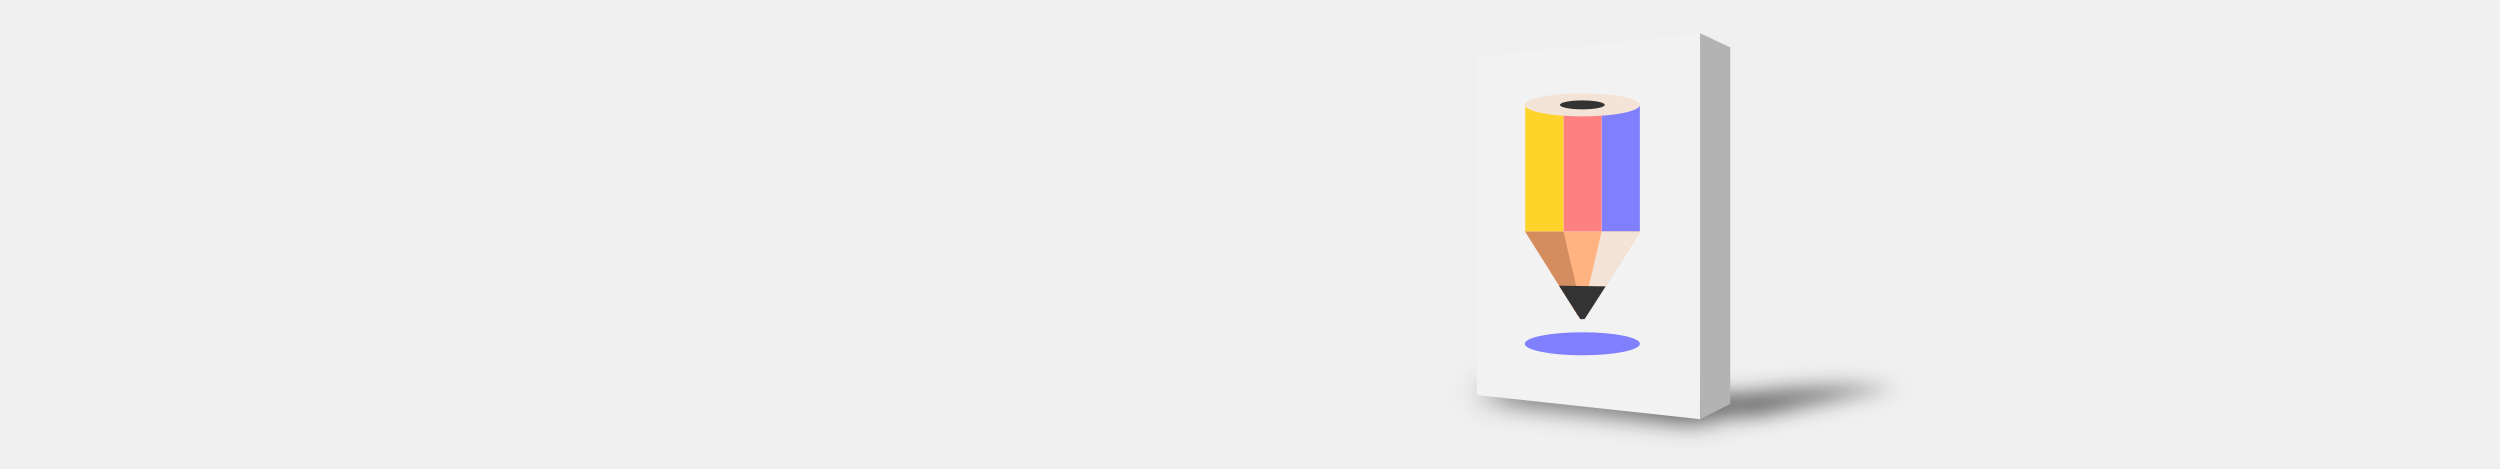
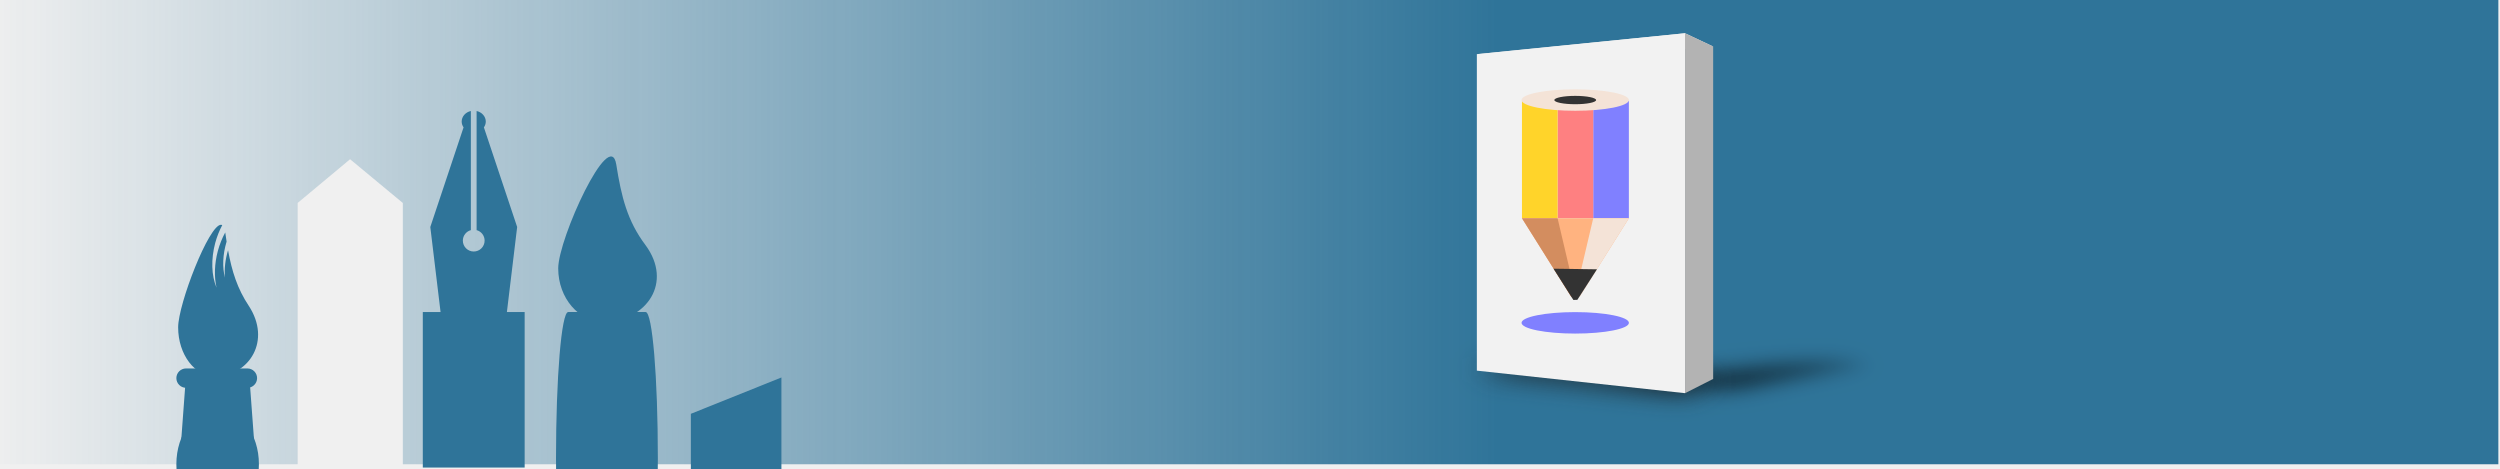
<svg xmlns="http://www.w3.org/2000/svg" xmlns:xlink="http://www.w3.org/1999/xlink" width="1600" height="300" viewBox="0 0 423.333 79.375" version="1.1" id="svg5">
  <defs id="defs2">
+     <linearGradient id="linearGradient79814">
+       <stop style="stop-color:#2f7499;stop-opacity:1;" offset="0" id="stop79810" />
+       <stop style="stop-color:#2f7499;stop-opacity:0;" offset="1" id="stop79812" />
+     </linearGradient>
    <linearGradient id="linearGradient15092">
      <stop style="stop-color:#ffffff;stop-opacity:1;" offset="0" id="stop15088" />
      <stop style="stop-color:#ffffff;stop-opacity:0;" offset="1" id="stop15090" />
    </linearGradient>
    <linearGradient id="linearGradient27426">
      <stop style="stop-color:#ffffff;stop-opacity:1;" offset="0" id="stop27422" />
      <stop style="stop-color:#ffffff;stop-opacity:0;" offset="1" id="stop27424" />
    </linearGradient>
    <filter style="color-interpolation-filters:sRGB" id="filter14496" x="-0.113" y="-0.697" width="1.226" height="2.394">
      <feGaussianBlur stdDeviation="6.834" result="blur" id="feGaussianBlur14488" />
      <feComposite in="SourceGraphic" in2="blur" operator="atop" result="composite1" id="feComposite14490" />
      <feComposite in2="composite1" operator="in" result="composite2" id="feComposite14492" />
      <feComposite in2="composite2" operator="in" result="composite3" id="feComposite14494" />
    </filter>
    <filter style="color-interpolation-filters:sRGB" id="filter15967" x="-0.157" y="-0.922" width="1.313" height="2.844">
      <feGaussianBlur stdDeviation="1.088 0.841" result="blur" id="feGaussianBlur15965" />
    </filter>
    <filter style="color-interpolation-filters:sRGB" id="filter53613" x="-0.113" y="-0.697" width="1.226" height="2.394">
      <feGaussianBlur stdDeviation="6.834" result="blur" id="feGaussianBlur53605" />
      <feComposite in="SourceGraphic" in2="blur" operator="atop" result="composite1" id="feComposite53607" />
      <feComposite in2="composite1" operator="in" result="composite2" id="feComposite53609" />
      <feComposite in2="composite2" operator="in" result="composite3" id="feComposite53611" />
    </filter>
    <filter style="color-interpolation-filters:sRGB" id="filter26488" x="-0.112" y="-0.691" width="1.223" height="2.381">
      <feGaussianBlur stdDeviation="6.772" result="blur" id="feGaussianBlur26480" />
      <feComposite in="SourceGraphic" in2="blur" operator="atop" result="composite1" id="feComposite26482" />
      <feComposite in2="composite1" operator="in" result="composite2" id="feComposite26484" />
      <feComposite in2="composite2" operator="in" result="composite3" id="feComposite26486" />
    </filter>
    <filter style="color-interpolation-filters:sRGB" id="filter9637" x="-0.02" y="-0.053" width="1.041" height="1.106">
      <feGaussianBlur stdDeviation="2.007 1.761" result="blur" id="feGaussianBlur9635" />
    </filter>
-     <linearGradient xlink:href="#linearGradient15092" id="linearGradient45560" gradientUnits="userSpaceOnUse" gradientTransform="matrix(0.2645833,0,0,0.2645833,-330.5752,-107.9051)" x1="56.671" y1="131.591" x2="56.671" y2="224.947" />
+     <linearGradient xlink:href="#linearGradient15092" id="linearGradient45560" gradientUnits="userSpaceOnUse" gradientTransform="matrix(0.2467527,0,0,0.2467527,-325.1506,-100.2539)" x1="56.671" y1="131.591" x2="56.671" y2="224.947" />
+     <linearGradient xlink:href="#linearGradient79814" id="linearGradient79816" x1="253.552" y1="48.553" x2="-3.776" y2="48.553" gradientUnits="userSpaceOnUse" />
  </defs>
  <g id="layer1">
+     <path id="rect63270" style="fill:url(#linearGradient79816);fill-opacity:1;stroke-width:2.972;paint-order:stroke fill markers;stop-color:#000000" d="M -0.904,-1.557 V 78.621 H 50.4 V 34.369 l 8.88,-7.408 8.93,7.408 V 78.621 H 423.055 V -1.557 Z" />
    <rect style="fill:none;fill-rule:evenodd" id="rect120773" width="405.315" height="405.315" x="8352.852" y="10525.058" transform="matrix(0.2645833,0,0,0.2645833,-1978.01,-2769.301)" />
-     <rect style="fill:none;fill-rule:evenodd;stroke-width:0.265" id="rect45504" width="53.02" height="53.02" x="277.68" y="17.964" />
-     <path style="opacity:0.736;mix-blend-mode:darken;fill:#000000;stroke:none;stroke-width:0.626px;stroke-linecap:butt;stroke-linejoin:miter;stroke-opacity:1;filter:url(#filter26488)" d="m 47.443,222.073 -66.475,-14.551 c 0,0 -1.035,-7.628 23.42,-8.85 24.455,-1.223 75.952,6.347 75.952,6.347 l 46.066,9.178 z" id="path45506" transform="matrix(-0.4224855,0,0,0.4224855,316.5881,-20.75696)" />
-     <g id="g45516" transform="matrix(-2.033091,0,0,2.206494,318.0795,-68.24786)" style="stroke-width:0.472">
+     <rect style="fill:none;fill-rule:evenodd;stroke-width:0.247" id="rect45504" width="49.447" height="49.447" x="275.82" y="17.133" />
+     <path style="opacity:0.736;mix-blend-mode:darken;fill:#000000;stroke:none;stroke-width:0.626px;stroke-linecap:butt;stroke-linejoin:miter;stroke-opacity:1;filter:url(#filter26488)" d="m 47.443,222.073 -66.475,-14.551 c 0,0 -1.035,-7.628 23.42,-8.85 24.455,-1.223 75.952,6.347 75.952,6.347 l 46.066,9.178 z" id="path45506" transform="matrix(-0.3940137,0,0,0.3940137,312.1061,-18.97874)" />
+     <g id="g45516" transform="matrix(-1.896078,0,0,2.057796,313.497,-63.26916)" style="stroke-width:0.472">
      <path d="m -3.414,189.759 1.985,0.928 14.686,-1.465 -2.759,-0.725 z" style="font-variation-settings:'wght' 900;fill:#1a1a1a;fill-opacity:1;fill-rule:evenodd;stroke:none;stroke-width:9.324;stroke-linecap:round;stroke-linejoin:round;filter:url(#filter15967)" id="path45508" transform="matrix(1.265933,0,0,1.265933,16.66363,-178.2966)" />
      <path d="m -3.414,168.152 1.985,-0.861 14.686,1.359 -2.759,0.672 z" style="font-variation-settings:'wght' 900;fill:#e6e6e6;fill-opacity:1;fill-rule:evenodd;stroke:none;stroke-width:9.324;stroke-linecap:round;stroke-linejoin:round" id="path45510" transform="matrix(1.265933,0,0,1.265933,16.66363,-178.2966)" />
      <path d="m -1.429,167.29 v 23.397 l 14.686,-1.465 v -20.573 z" style="font-variation-settings:'wght' 900;fill:#f2f2f2;fill-opacity:1;fill-rule:evenodd;stroke:none;stroke-width:9.324;stroke-linecap:round;stroke-linejoin:round" id="path45512" transform="matrix(1.265933,0,0,1.265933,16.66363,-178.2966)" />
      <path d="m -3.414,168.152 1.985,-0.861 v 23.397 l -1.985,-0.928 z" style="font-variation-settings:'wght' 900;fill:#b3b3b3;fill-opacity:1;fill-rule:evenodd;stroke:none;stroke-width:9.324;stroke-linecap:round;stroke-linejoin:round" id="path45514" transform="matrix(1.265933,0,0,1.265933,16.66363,-178.2966)" />
    </g>
-     <rect style="fill:url(#linearGradient45560);fill-opacity:1;fill-rule:evenodd;stroke-width:0.265" id="rect45518" width="0.925" height="64.897" x="-287.879" y="5.63" transform="scale(-1,1)" />
-     <rect style="fill:none;fill-rule:evenodd;stroke-width:0.265" id="rect45520" width="60.206" height="60.206" x="267.514" y="7.065" />
-     <rect style="fill:#8080ff;fill-opacity:1;fill-rule:evenodd;stroke-width:0.265" id="rect45522" width="6.47" height="21.342" x="-277.679" y="17.88" transform="scale(-1,1)" />
-     <rect style="fill:#fe8081;fill-opacity:1;fill-rule:evenodd;stroke-width:0.265" id="rect45524" width="6.47" height="21.342" x="-271.209" y="17.88" transform="scale(-1,1)" />
-     <rect style="fill:#ffd42a;fill-rule:evenodd;stroke-width:0.265" id="rect45526" width="6.47" height="21.342" x="-264.739" y="17.88" transform="scale(-1,1)" />
-     <path id="path45528" style="fill:#ffb380;fill-rule:evenodd;stroke-width:0.265" d="m 277.68,39.222 h -19.411 l 8.983,14.313 h 1.444 z" />
-     <path id="path45530" style="fill:#f4e3d7;fill-rule:evenodd;stroke-width:0.265" d="m 277.68,39.222 h -6.47 l -3.398,14.438 0.886,-0.125 z" />
-     <path id="path45532" style="fill:#d38d5f;fill-rule:evenodd;stroke-width:0.265" d="m 258.269,39.222 h 6.47 l 3.398,14.438 -0.886,-0.125 z" />
-     <path id="path45534" style="fill:#333333;fill-rule:evenodd;stroke-width:0.265" d="m 271.887,48.489 -7.89,-0.11 3.606,5.672 0.721,-0.013 z" />
-     <ellipse style="fill:#8080ff;fill-opacity:1;fill-rule:evenodd;stroke-width:0.265" id="ellipse45536" cx="-267.942" cy="58.212" rx="9.75" ry="1.95" transform="scale(-1,1)" />
-     <ellipse style="fill:#f4e3d7;fill-opacity:1;fill-rule:evenodd;stroke-width:0.265" id="ellipse45538" cx="-267.942" cy="17.76" rx="9.75" ry="1.95" transform="scale(-1,1)" />
-     <ellipse style="fill:#333333;fill-opacity:1;fill-rule:evenodd;stroke-width:0.265" id="ellipse45540" cx="-267.942" cy="17.76" rx="3.791" ry="0.758" transform="scale(-1,1)" />
+     <rect style="fill:url(#linearGradient45560);fill-opacity:1;fill-rule:evenodd;stroke-width:0.247" id="rect45518" width="0.863" height="60.524" x="-285.331" y="5.63" transform="scale(-1,1)" />
+     <rect style="fill:none;fill-rule:evenodd;stroke-width:0.247" id="rect45520" width="56.149" height="56.149" x="266.339" y="6.968" />
+     <rect style="fill:#8080ff;fill-opacity:1;fill-rule:evenodd;stroke-width:0.247" id="rect45522" width="6.034" height="19.903" x="-275.82" y="17.055" transform="scale(-1,1)" />
+     <rect style="fill:#fe8081;fill-opacity:1;fill-rule:evenodd;stroke-width:0.247" id="rect45524" width="6.034" height="19.903" x="-269.785" y="17.055" transform="scale(-1,1)" />
+     <rect style="fill:#ffd42a;fill-rule:evenodd;stroke-width:0.247" id="rect45526" width="6.034" height="19.903" x="-263.751" y="17.055" transform="scale(-1,1)" />
+     <path id="path45528" style="fill:#ffb380;fill-rule:evenodd;stroke-width:0.247" d="m 275.82,36.958 h -18.103 l 8.378,13.348 h 1.347 z" />
+     <path id="path45530" style="fill:#f4e3d7;fill-rule:evenodd;stroke-width:0.247" d="m 275.82,36.958 h -6.034 l -3.169,13.465 0.826,-0.116 z" />
+     <path id="path45532" style="fill:#d38d5f;fill-rule:evenodd;stroke-width:0.247" d="m 257.717,36.958 h 6.034 l 3.169,13.465 -0.826,-0.116 z" />
+     <path id="path45534" style="fill:#333333;fill-rule:evenodd;stroke-width:0.247" d="m 270.417,45.601 -7.358,-0.103 3.363,5.29 0.672,-0.013 z" />
+     <ellipse style="fill:#8080ff;fill-opacity:1;fill-rule:evenodd;stroke-width:0.247" id="ellipse45536" cx="-266.738" cy="54.668" rx="9.092" ry="1.818" transform="scale(-1,1)" />
+     <ellipse style="fill:#f4e3d7;fill-opacity:1;fill-rule:evenodd;stroke-width:0.247" id="ellipse45538" cx="-266.738" cy="16.942" rx="9.092" ry="1.818" transform="scale(-1,1)" />
+     <ellipse style="fill:#333333;fill-opacity:1;fill-rule:evenodd;stroke-width:0.247" id="ellipse45540" cx="-266.738" cy="16.942" rx="3.535" ry="0.707" transform="scale(-1,1)" />
    <rect style="fill:none;fill-rule:evenodd;stroke:none;stroke-width:0.265" id="rect45548" width="190.849" height="74.617" x="-0.904" y="2.42" />
+     <rect style="fill:#2f7499;fill-opacity:1;stroke-width:1.533;paint-order:stroke fill markers;stop-color:#000000" id="rect65141" width="17.246" height="26.335" x="71.595" y="52.837" />
+     <path id="rect65279" style="fill:#2f7499;stroke-width:6.473;paint-order:stroke fill markers;stop-color:#000000;fill-opacity:1" d="M 301.344 71.041 A 7.717 6.985 0 0 0 295.469 77.762 A 7.717 6.985 0 0 0 296.682 81.512 L 275.395 145.277 L 282.25 202.125 L 303.186 202.125 L 324.123 202.125 L 330.979 145.277 L 309.691 81.512 A 7.717 6.985 0 0 0 310.904 77.762 A 7.717 6.985 0 0 0 305.027 71.041 L 305.027 147.281 A 6.968 6.968 0 0 1 310.154 154 A 6.968 6.968 0 0 1 303.186 160.967 A 6.968 6.968 0 0 1 296.219 154 A 6.968 6.968 0 0 1 301.344 147.285 L 301.344 71.041 z " transform="scale(0.2645833)" />
+     <path id="rect67850" style="fill:#2f7499;stroke-width:4.057;paint-order:stroke fill markers;stop-color:#000000;fill-opacity:1" d="M 388.436 199.697 L 363.582 203.629 L 356.488 299.232 L 388.436 299.232 L 420.383 299.232 L 413.289 203.629 L 388.436 199.697 z " transform="scale(0.2645833)" />
+     <path id="path67874" style="fill:#2f7499;fill-opacity:1;stroke-width:1.881;paint-order:stroke fill markers;stop-color:#000000" d="m 102.345,54.548 c -4.32,-2e-6 -7.821,-4.075 -7.821,-9.102 0,-5.027 8.75,-24.121 9.827,-17.613 0.86,5.449 1.87,9.583 4.949,13.664 4.692,6.357 0.21,12.794 -6.955,13.05 z" />
+     <path id="rect68172" style="fill:#2f7499;stroke-width:4.482;paint-order:stroke fill markers;stop-color:#000000" d="m 96.218,52.837 h 13.11 c 1.146,0 2.068,11.063 2.068,24.805 0,13.742 -0.922,24.805 -2.068,24.805 H 96.218 c -1.146,0 -2.068,-11.063 -2.068,-24.805 0,-13.742 0.922,-24.805 2.068,-24.805 z" />
+     <rect style="fill:#2f7499;fill-opacity:1;stroke-width:1.741;paint-order:stroke fill markers;stop-color:#000000" id="rect70658" width="11.73" height="19.646" x="115.773" y="108.358" ry="4.313" />
+     <path id="rect80216" style="fill:#2f7499;stroke-width:2;paint-order:stroke fill markers;stop-color:#000000" d="m 116.987,70.07 15.333,-6.152 v 29.467 h -15.333 z" />
+     <path id="path80479" style="fill:#2f7499;fill-opacity:1;stroke-width:1.667;paint-order:stroke fill markers;stop-color:#000000" d="m 56.791,90.019 -0.801,0.035 -4.519,10.754 c -1.358,0 -2.451,1.094 -2.451,2.451 v 26.318 c 0,1.358 1.093,2.451 2.451,2.451 h 5.32 z" />
+     <path id="path80481" style="fill:#2f7499;fill-opacity:1;stroke-width:1.667;paint-order:stroke fill markers;stop-color:#000000" d="m 57.85,90.019 0.801,0.035 4.519,10.754 c 1.358,0 2.451,1.094 2.451,2.451 v 26.318 c 0,1.358 -1.093,2.451 -2.451,2.451 h -5.32 z" />
+     <path id="path80806" style="fill:#2f7499;fill-opacity:1;stroke:none;stroke-width:1.667;paint-order:stroke fill markers;stop-color:#000000" d="m 6.867,89.599 -0.801,0.035 -4.52,10.754 c -1.358,0 -2.45,1.094 -2.45,2.452 v 26.318 c 0,1.358 1.093,2.45 2.45,2.45 h 5.321 5.321 c 1.358,0 2.45,-1.093 2.45,-2.45 v -26.318 c 0,-1.358 -1.093,-2.452 -2.45,-2.452 L 7.668,89.635 Z" />
+     <path id="rect67850-1" style="fill:#2f7499;fill-opacity:1;stroke-width:0.87;paint-order:stroke fill markers;stop-color:#000000" d="m 36.853,62.391 -5.33,0.843 -1.521,20.502 h 6.851 6.851 l -1.521,-20.502 z" />
+     <path id="path67874-3" style="fill:#2f7499;fill-opacity:1;stroke-width:1.621;paint-order:stroke fill markers;stop-color:#000000" d="m 37.431,38.062 c -2.027,-0.072 -7.265,13.412 -7.265,17.372 0,4.608 2.838,8.344 6.339,8.344 5.807,-0.235 9.441,-6.136 5.637,-11.964 -1.957,-2.934 -2.882,-5.9 -3.526,-9.451 a 5.719,9.253 22.602 0 0 -0.519,4.647 5.719,9.253 22.602 0 1 0.273,-6.101 c -0.079,-0.504 -0.155,-1.02 -0.23,-1.55 a 5.719,9.253 15 0 0 -1.253,3.143 5.719,9.253 15 0 0 -0.215,6.215 5.719,9.253 15 0 1 -0.227,-7.583 5.719,9.253 15 0 1 1.188,-3.01 c -0.064,-0.038 -0.131,-0.058 -0.203,-0.06 z" />
+     <rect style="fill:#2f7499;fill-opacity:1;stroke-width:1.026;paint-order:stroke fill markers;stop-color:#000000" id="rect68172-0" width="13.669" height="3.278" x="29.864" y="62.391" ry="1.639" />
+     <rect style="fill:#2f7499;fill-opacity:1;stroke-width:2.477;paint-order:stroke fill markers;stop-color:#000000" id="rect70565-1" width="13.978" height="18.685" x="29.864" y="69.278" ry="9.342" />
+     <rect style="fill:#ffffff;fill-opacity:1;stroke:none;stroke-width:2;paint-order:stroke fill markers;stop-color:#000000" id="rect84087" width="2.731" height="22.475" x="165.604" y="83.687" ry="1.365" />
  </g>
</svg>
